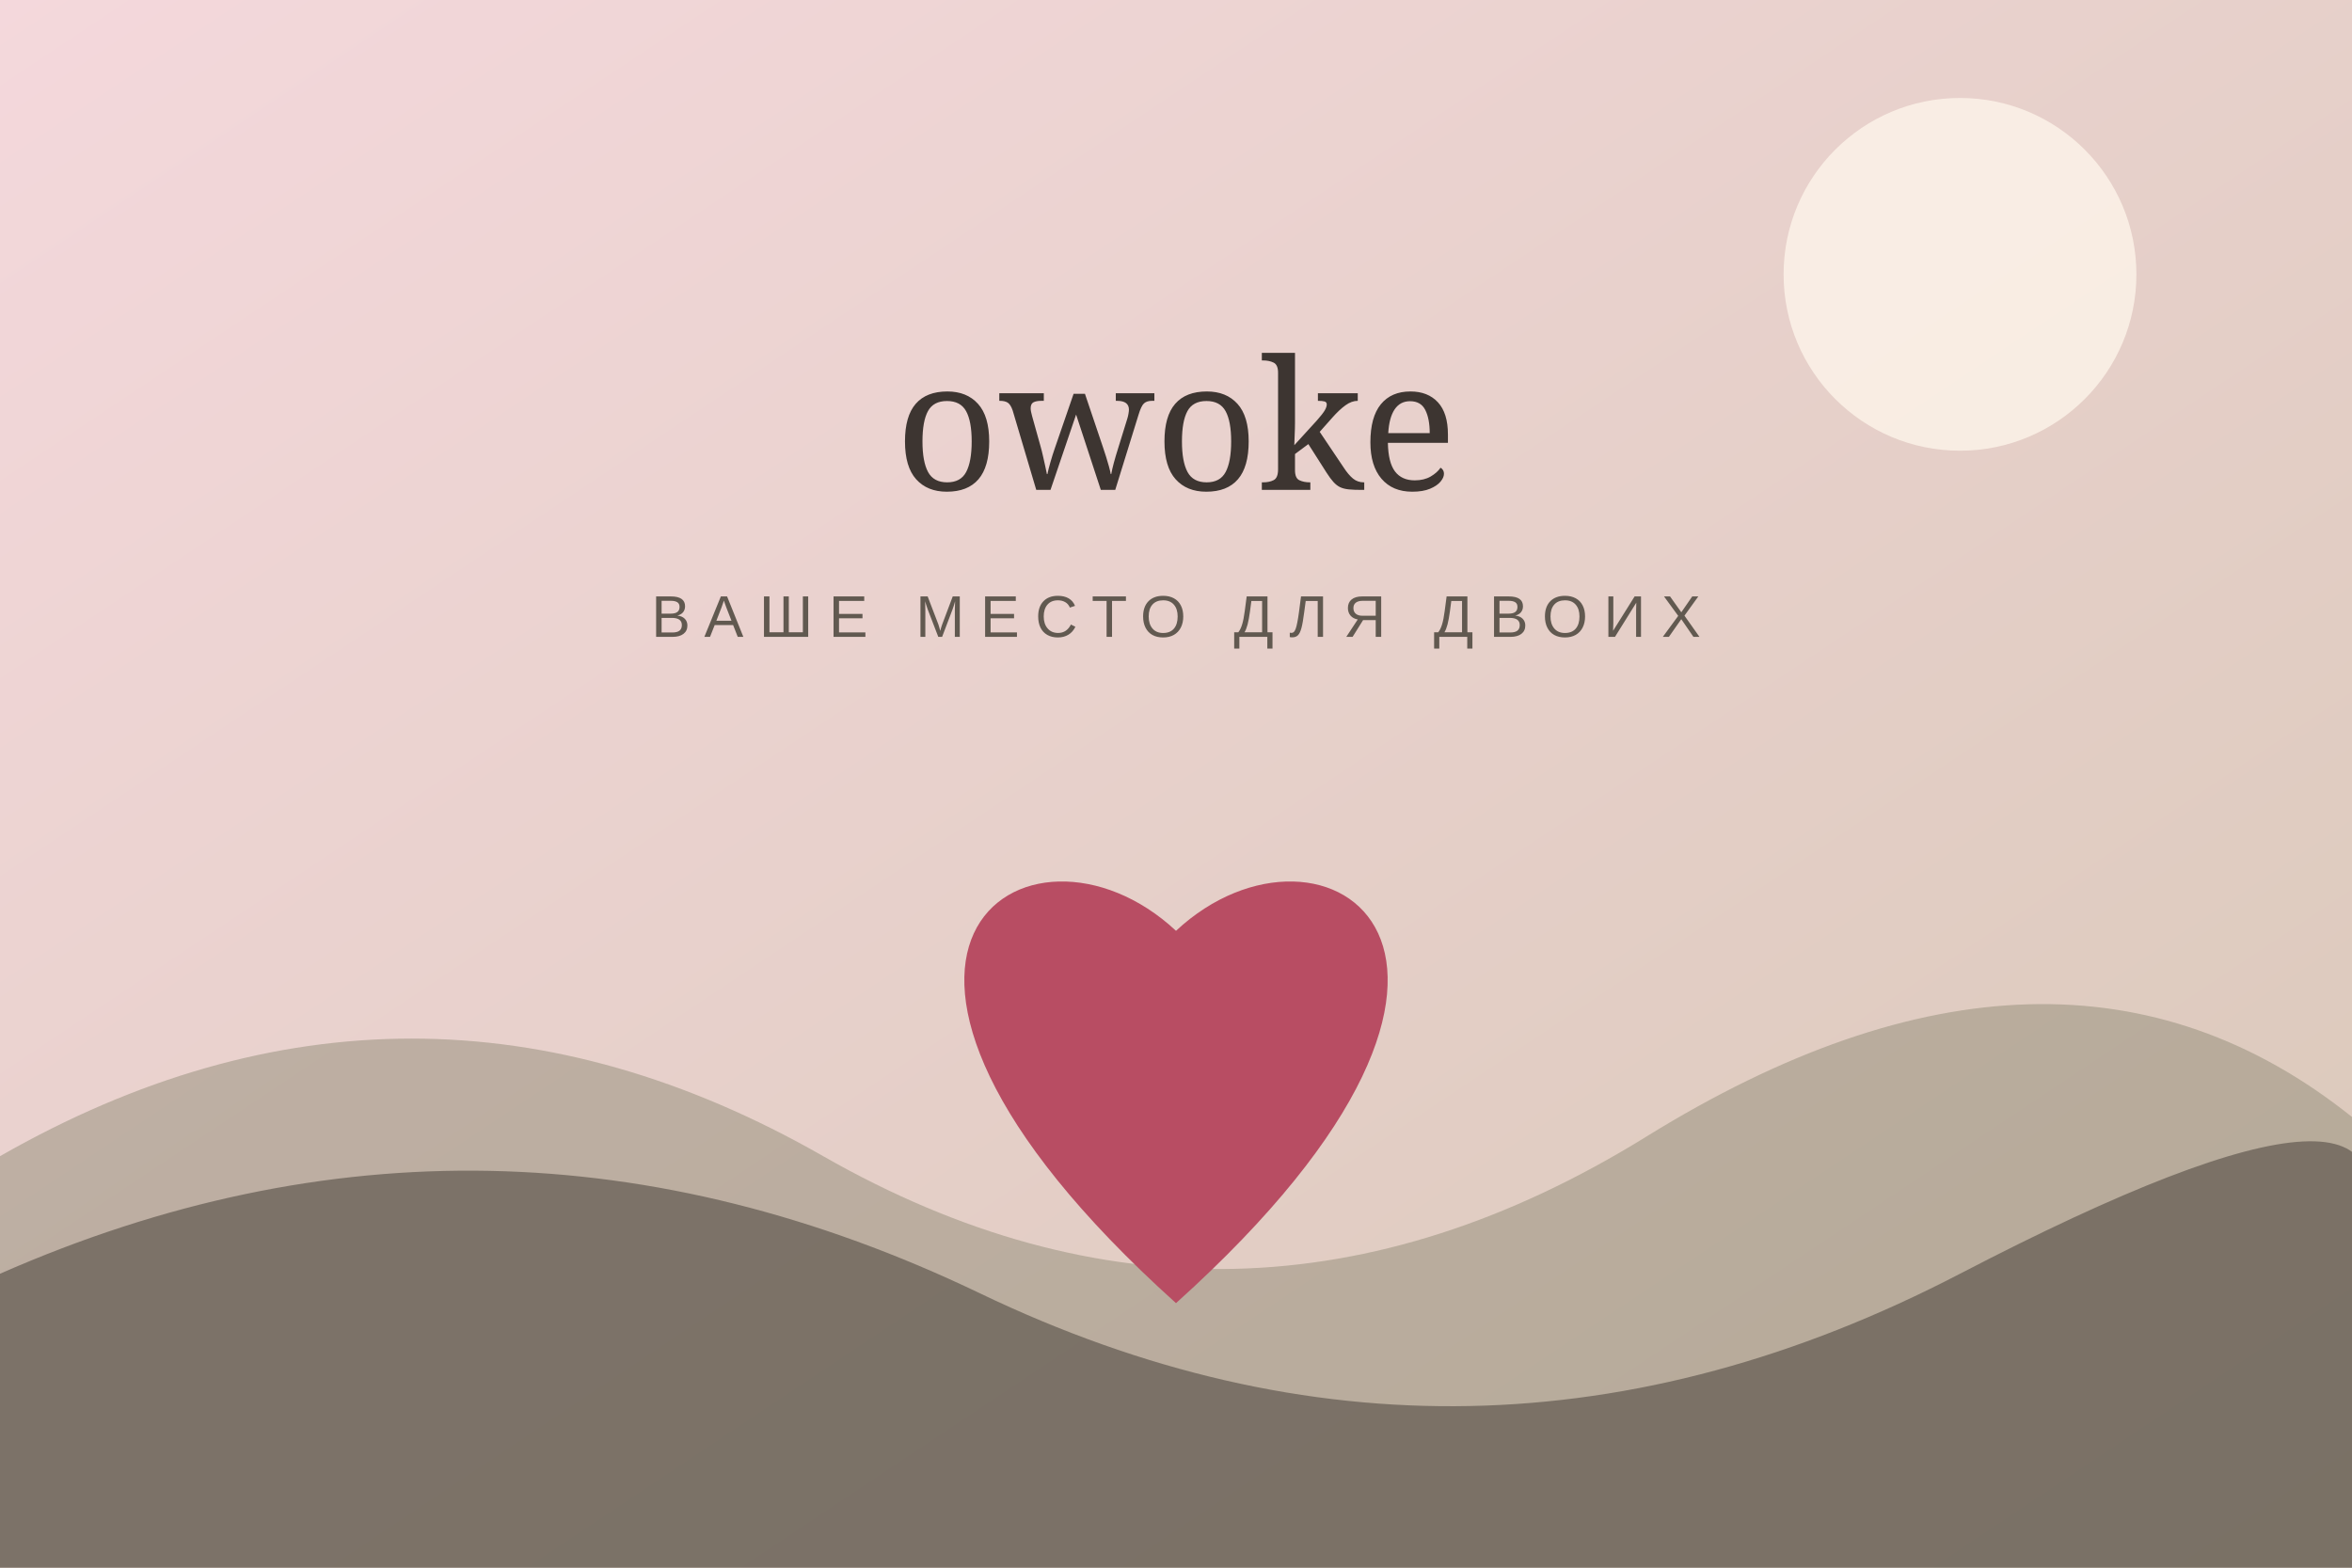
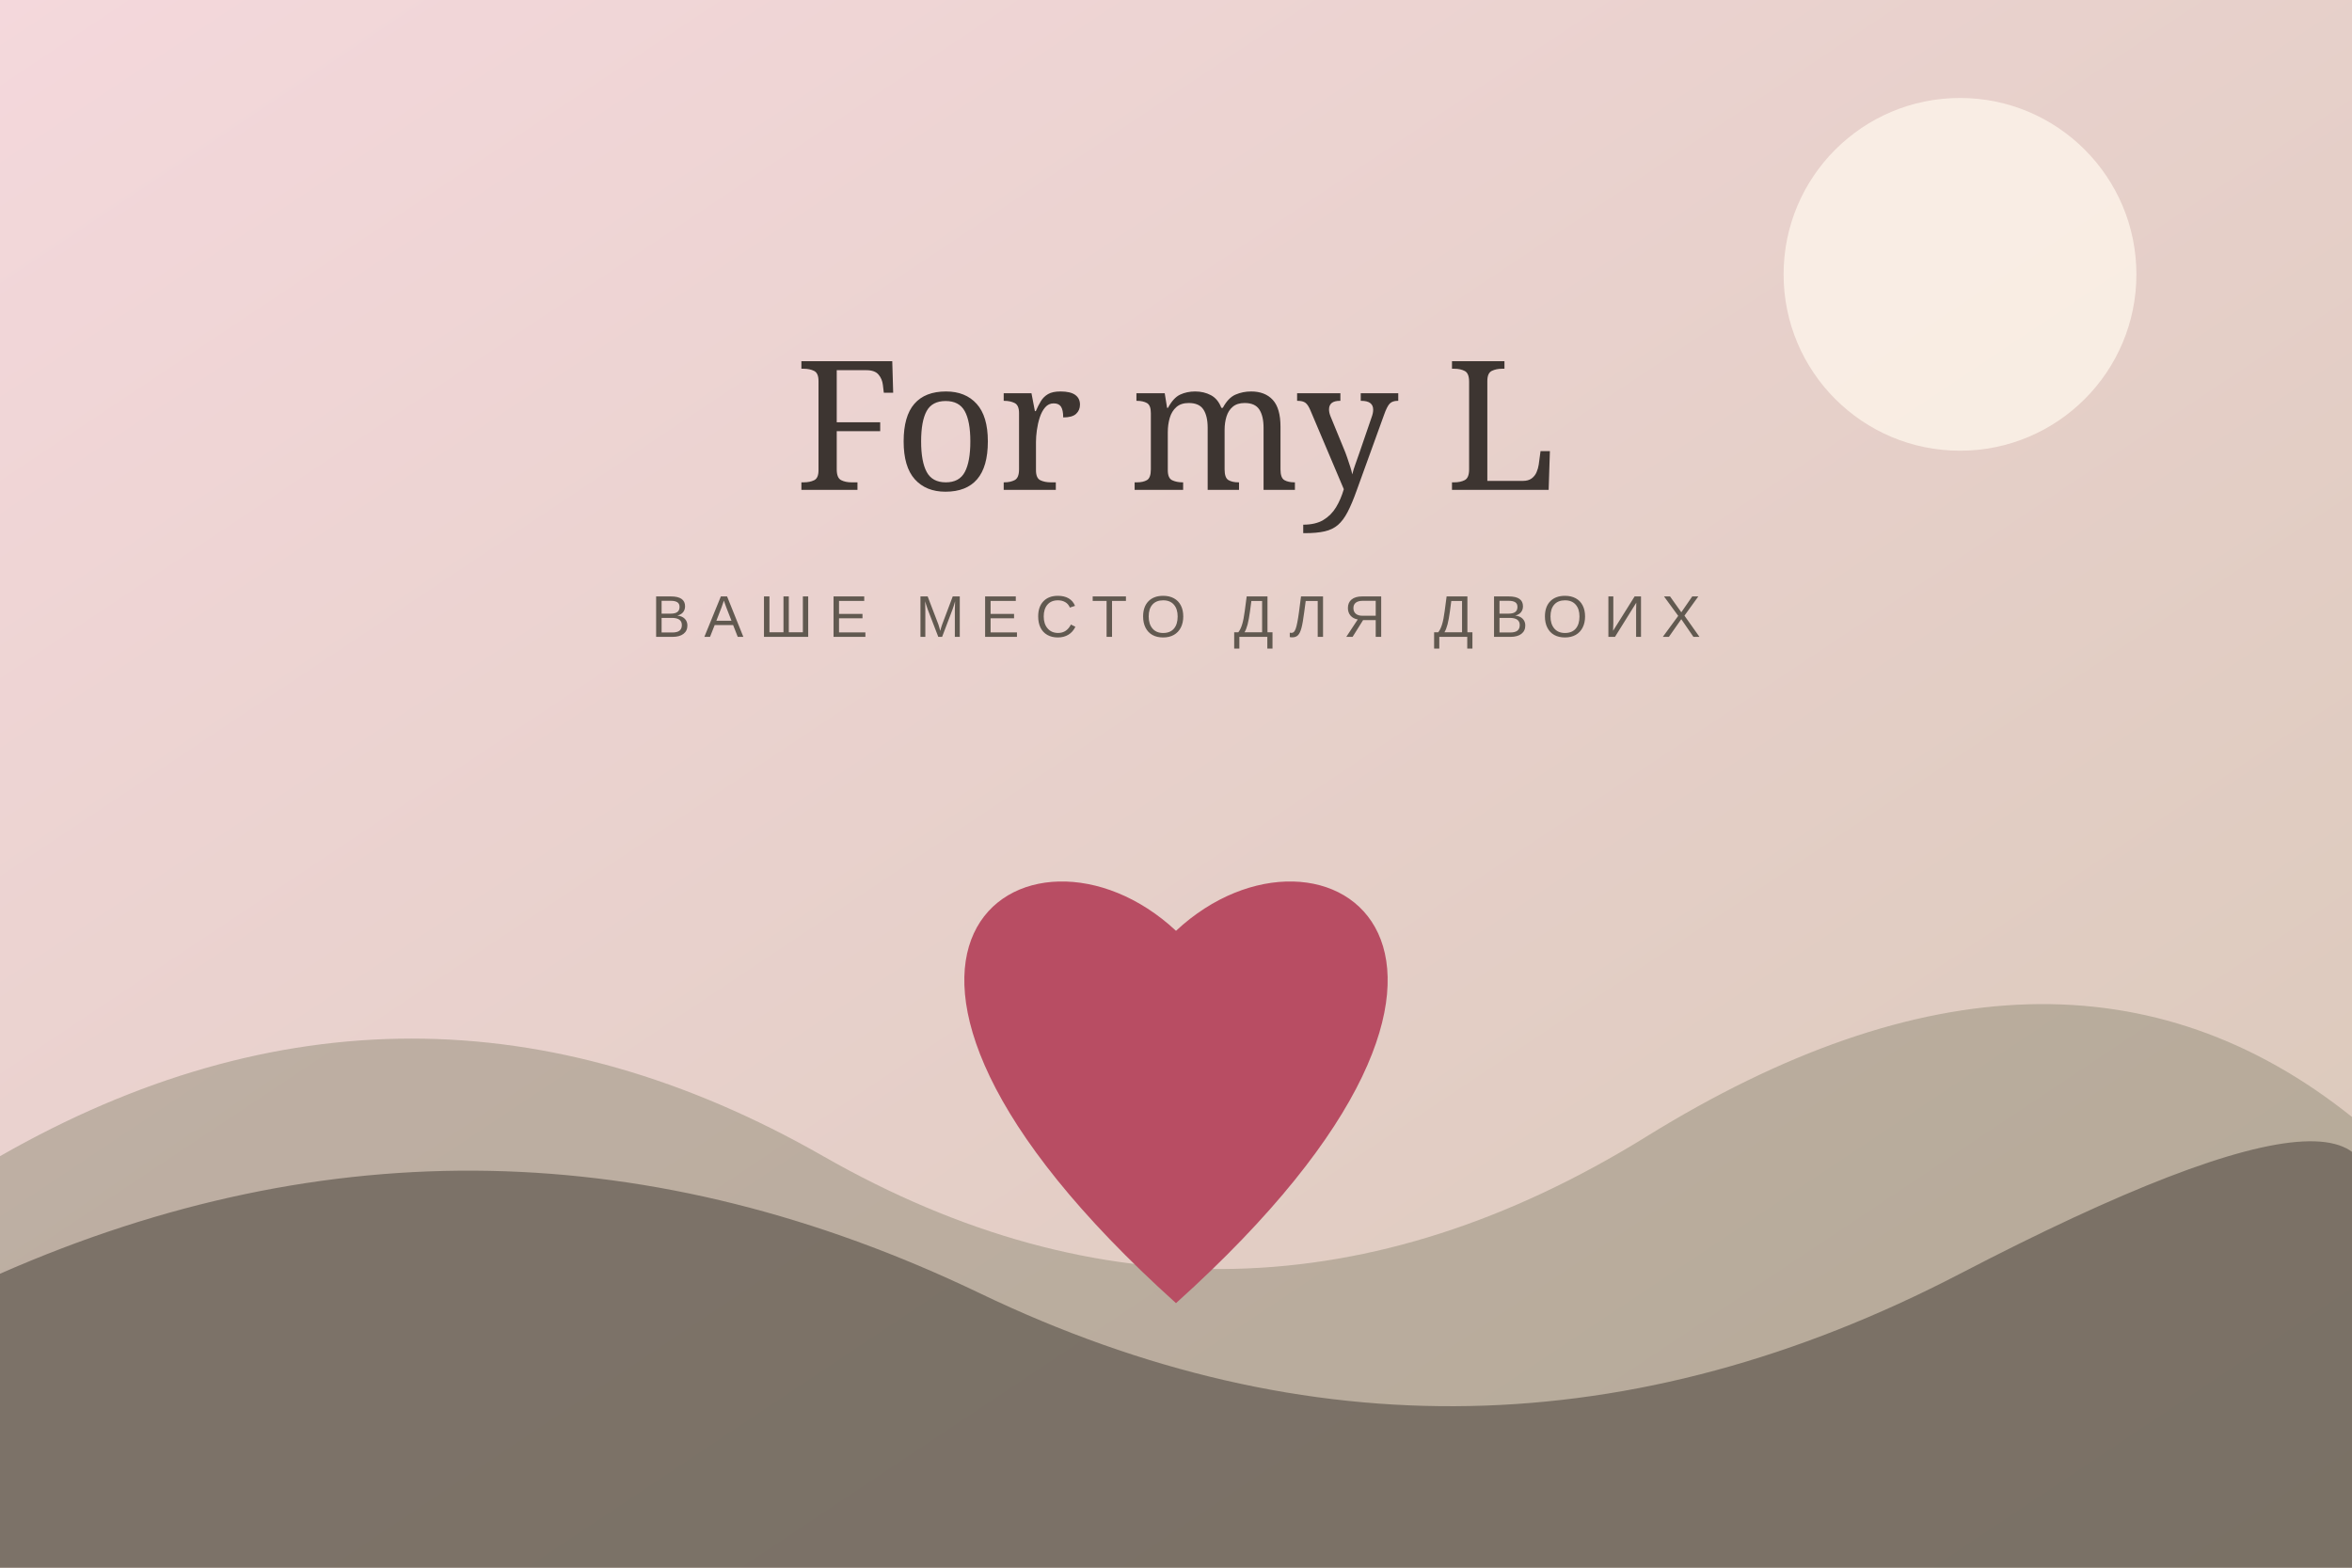
<svg xmlns="http://www.w3.org/2000/svg" viewBox="0 0 1200 800" role="img" aria-labelledby="title desc">
  <defs>
    <linearGradient id="sky" x1="0" y1="0" x2="1" y2="1">
      <stop offset="0" stop-color="#f4d8dc" />
      <stop offset="1" stop-color="#d9c8b8" />
    </linearGradient>
  </defs>
  <rect width="1200" height="800" fill="url(#sky)" />
  <circle cx="1000" cy="140" r="90" fill="#fff7ec" opacity=".75" />
  <path d="M0 590 Q210 470 420 590 T840 580 T1200 570 V800 H0Z" fill="#918c77" opacity=".5" />
  <path d="M0 650 Q250 540 500 660 T1000 650 T1200 640 V800 H0Z" fill="#615950" opacity=".7" />
  <path d="M600 475 C525 405 400 485 600 665 C800 485 675 405 600 475Z" fill="#b84d63" />
-   <text x="600" y="250" text-anchor="middle" fill="#3d3531" font-family="Georgia,serif" font-size="92">owoke</text>
+   <text x="600" y="250" text-anchor="middle" fill="#3d3531" font-family="Georgia,serif" font-size="92">For my L</text>
  <text x="600" y="325" text-anchor="middle" fill="#615950" font-family="Arial,sans-serif" font-size="30" letter-spacing="8">ВАШЕ МЕСТО ДЛЯ ДВОИХ</text>
</svg>
